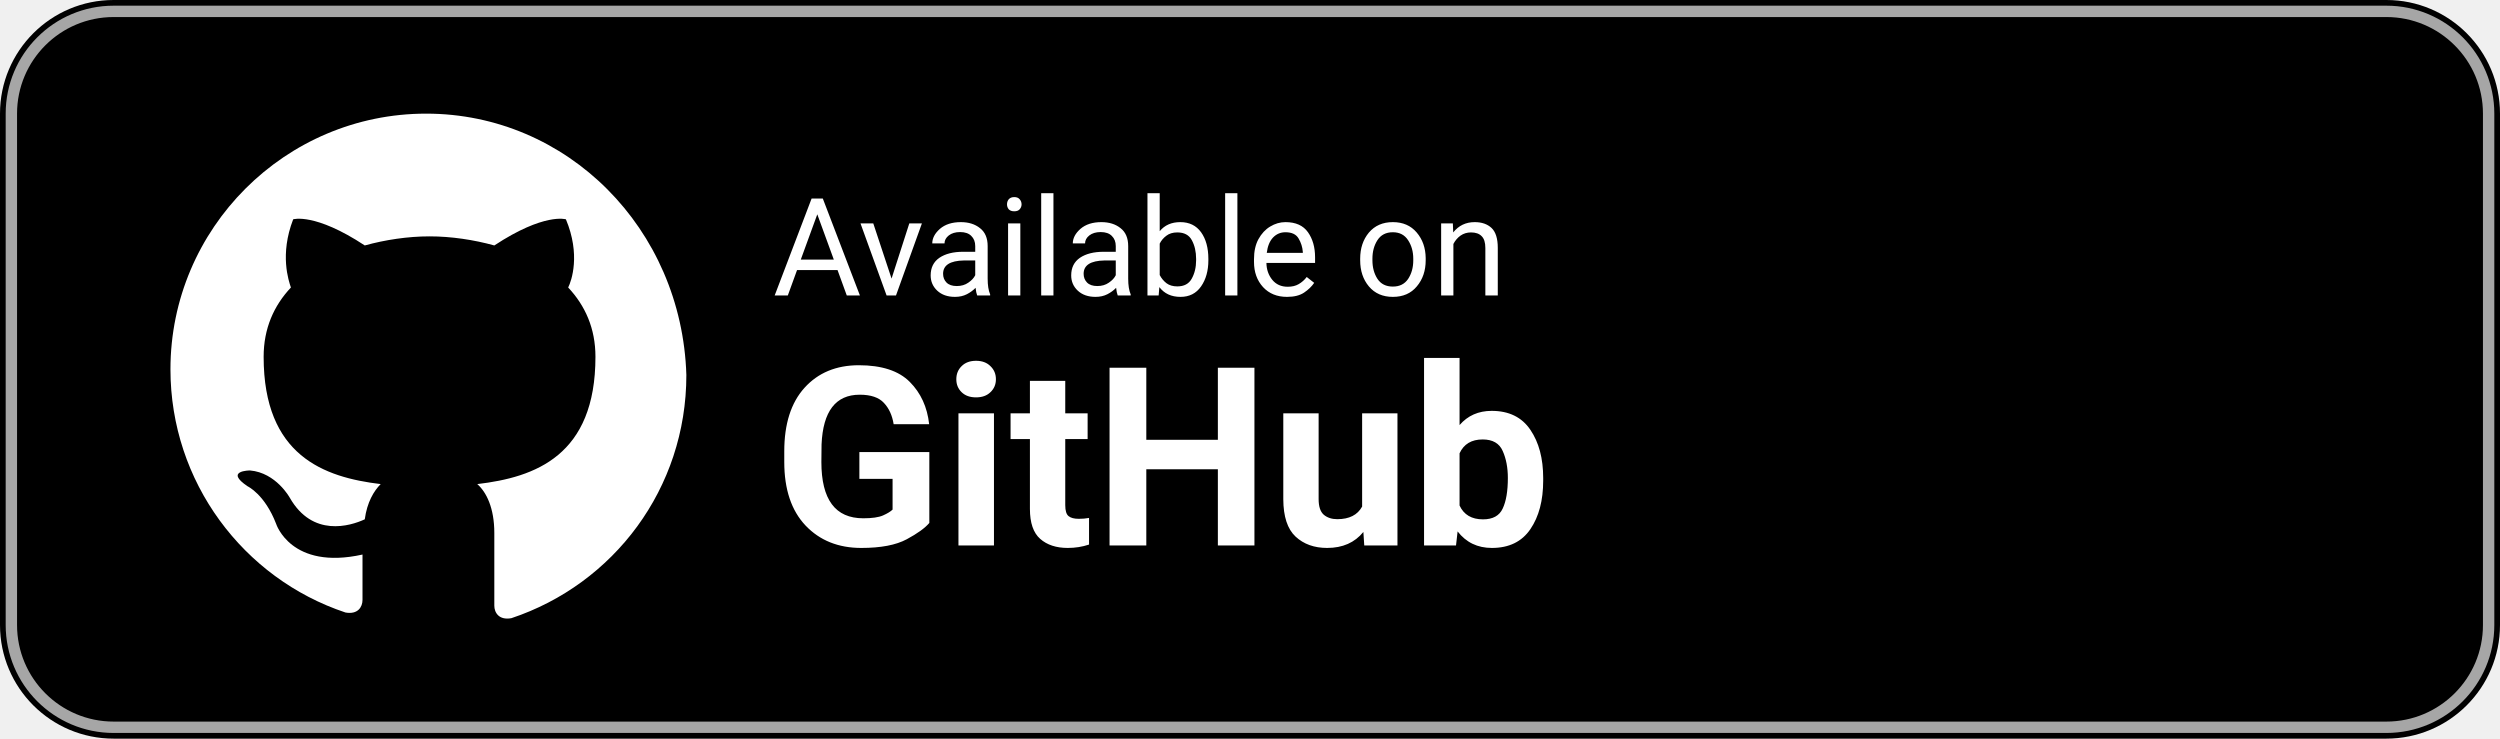
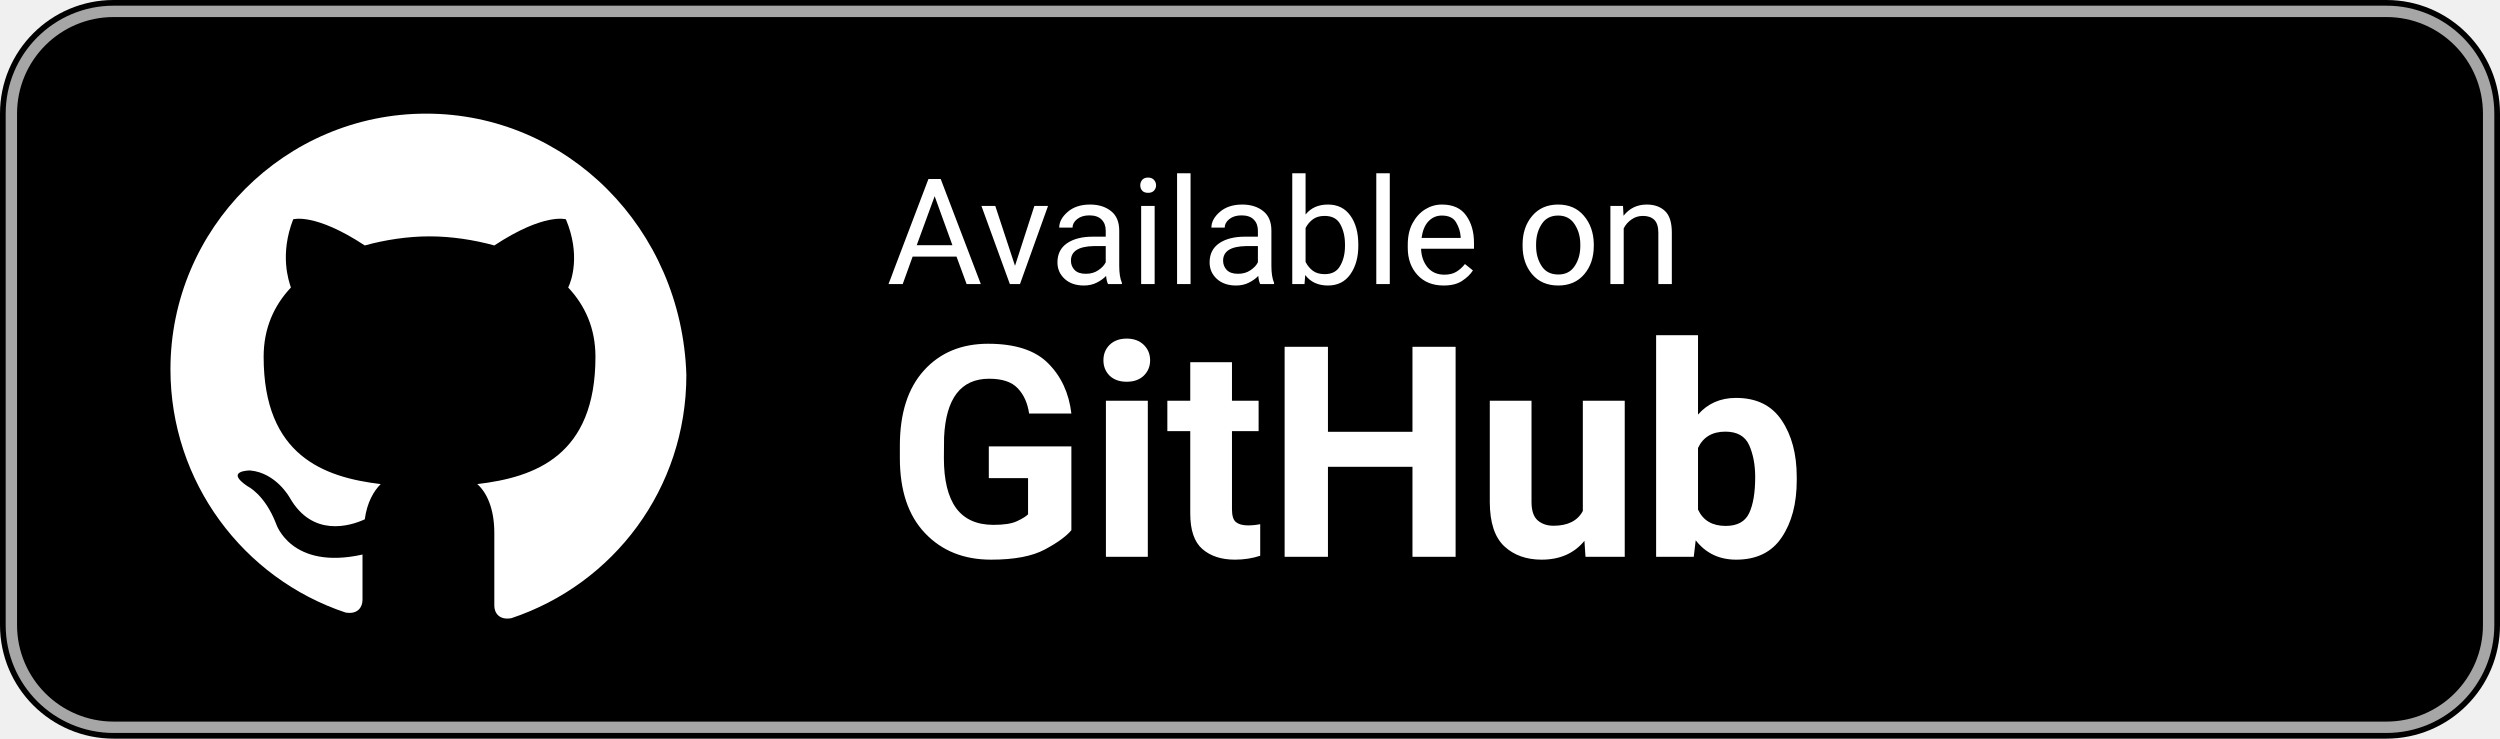
<svg xmlns="http://www.w3.org/2000/svg" width="220" height="65" viewBox="0 0 220 65">
  <rect width="220" height="65" rx="10" ry="10" fill="#000" />
  <rect x="1" y="1" width="218" height="63" rx="9" ry="9" fill="none" stroke="#a6a6a6" stroke-width="1" />
  <g transform="translate(15, 10)">
    <path fill="#fff" d="M22.5 0C10.1 0 0 10.1 0 22.5c0 9.9 6.4 18.4 15.4 21.4 1.1.2 1.5-.5 1.5-1.1 0-.5 0-2.2 0-4-6.3 1.4-7.6-2.7-7.6-2.7-1-2.6-2.5-3.3-2.5-3.3-2.1-1.4.2-1.4.2-1.4 2.3.2 3.5 2.4 3.5 2.4 2 3.5 5.3 2.5 6.6 1.9.2-1.5.8-2.5 1.4-3.1-5-.6-10.3-2.5-10.3-11.2 0-2.5.9-4.5 2.4-6.1-.2-.6-1-2.9.2-6 0 0 1.9-.6 6.3 2.3 1.8-.5 3.8-.8 5.7-.8 1.9 0 3.9.3 5.7.8 4.4-2.9 6.3-2.3 6.3-2.3 1.3 3.1.5 5.4.2 6 1.5 1.6 2.4 3.6 2.4 6.1 0 8.7-5.3 10.6-10.4 11.2.8.7 1.5 2.1 1.5 4.3 0 3.1 0 5.6 0 6.4 0 .6.4 1.3 1.5 1.1 9-3 15.4-11.4 15.4-21.4C45 10.1 34.9 0 22.5 0z" />
  </g>
-   <text x="68" y="26" fill="#fff" font-family="-apple-system, BlinkMacSystemFont, 'Segoe UI', Roboto, Helvetica, Arial, sans-serif" font-size="12" font-weight="400">Available on</text>
-   <text x="68" y="48" fill="#fff" font-family="-apple-system, BlinkMacSystemFont, 'Segoe UI', Roboto, Helvetica, Arial, sans-serif" font-size="22" font-weight="600">GitHub</text>
+   <text x="78" y="25" fill="#fff" font-family="-apple-system, BlinkMacSystemFont, 'Segoe UI', Roboto, Helvetica, Arial, sans-serif" font-size="13" font-weight="400">Available on</text>
+   <text x="78" y="49" fill="#fff" font-family="-apple-system, BlinkMacSystemFont, 'Segoe UI', Roboto, Helvetica, Arial, sans-serif" font-size="26" font-weight="600">GitHub</text>
</svg>
